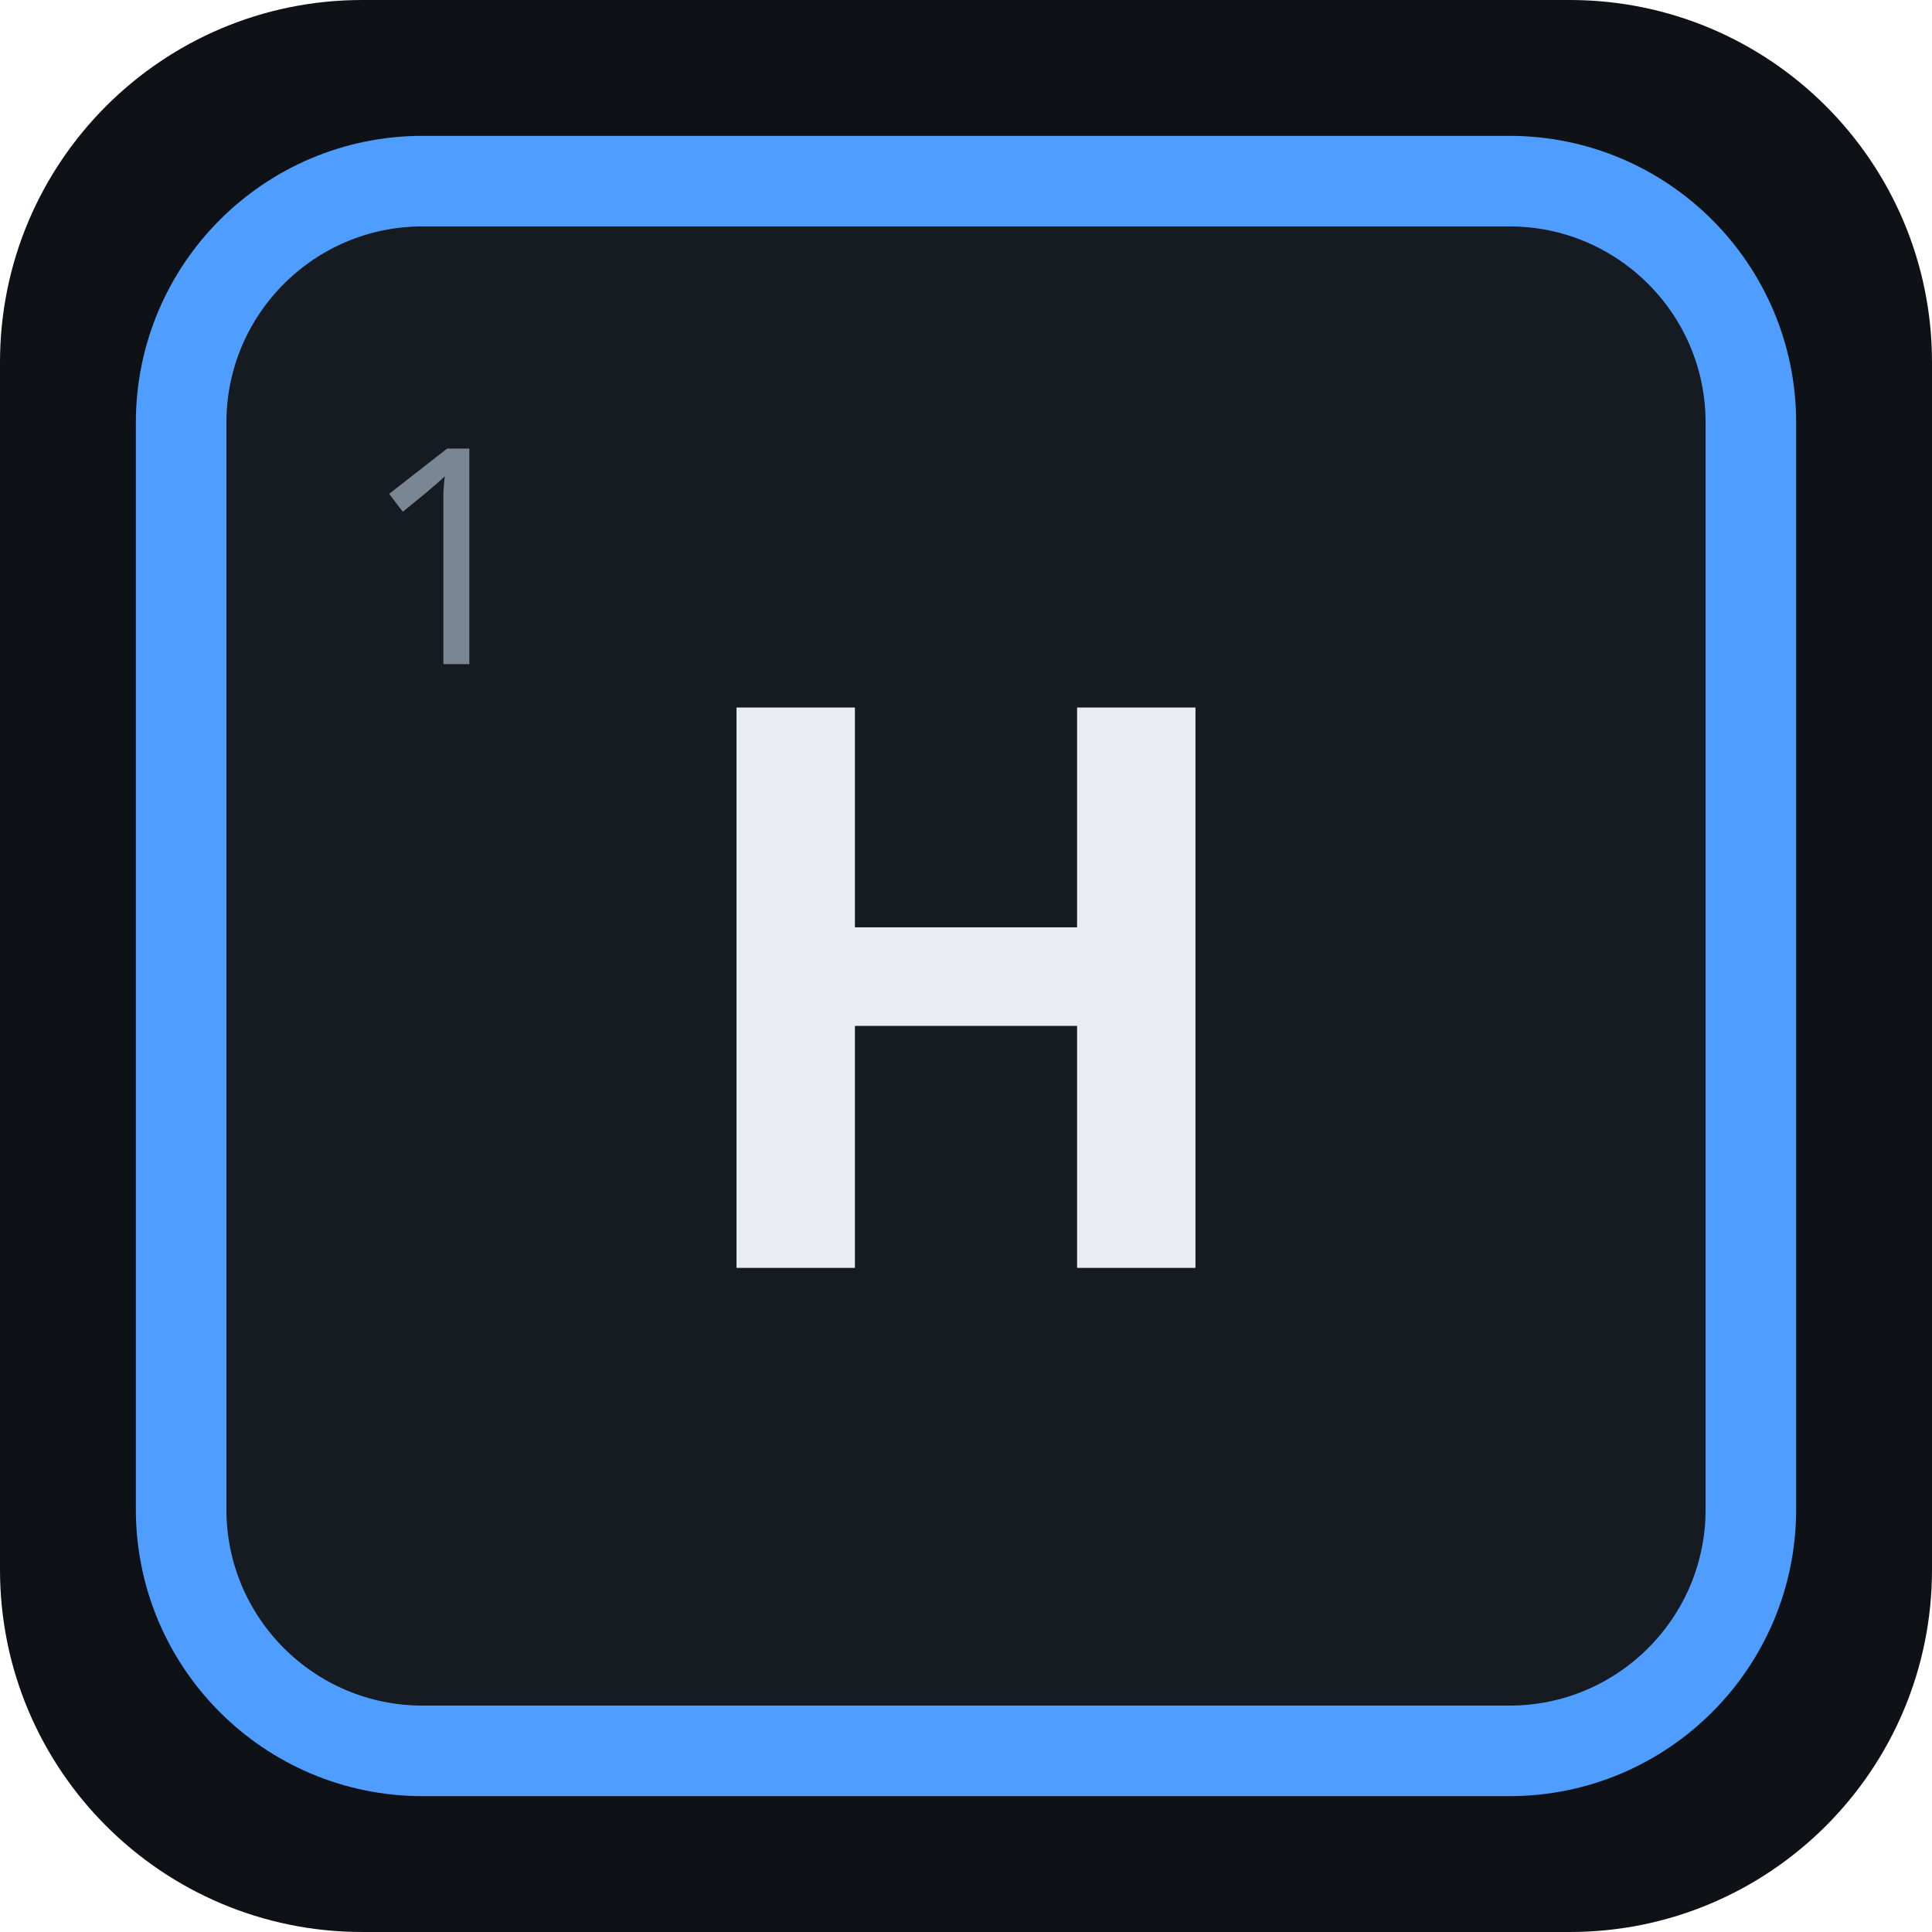
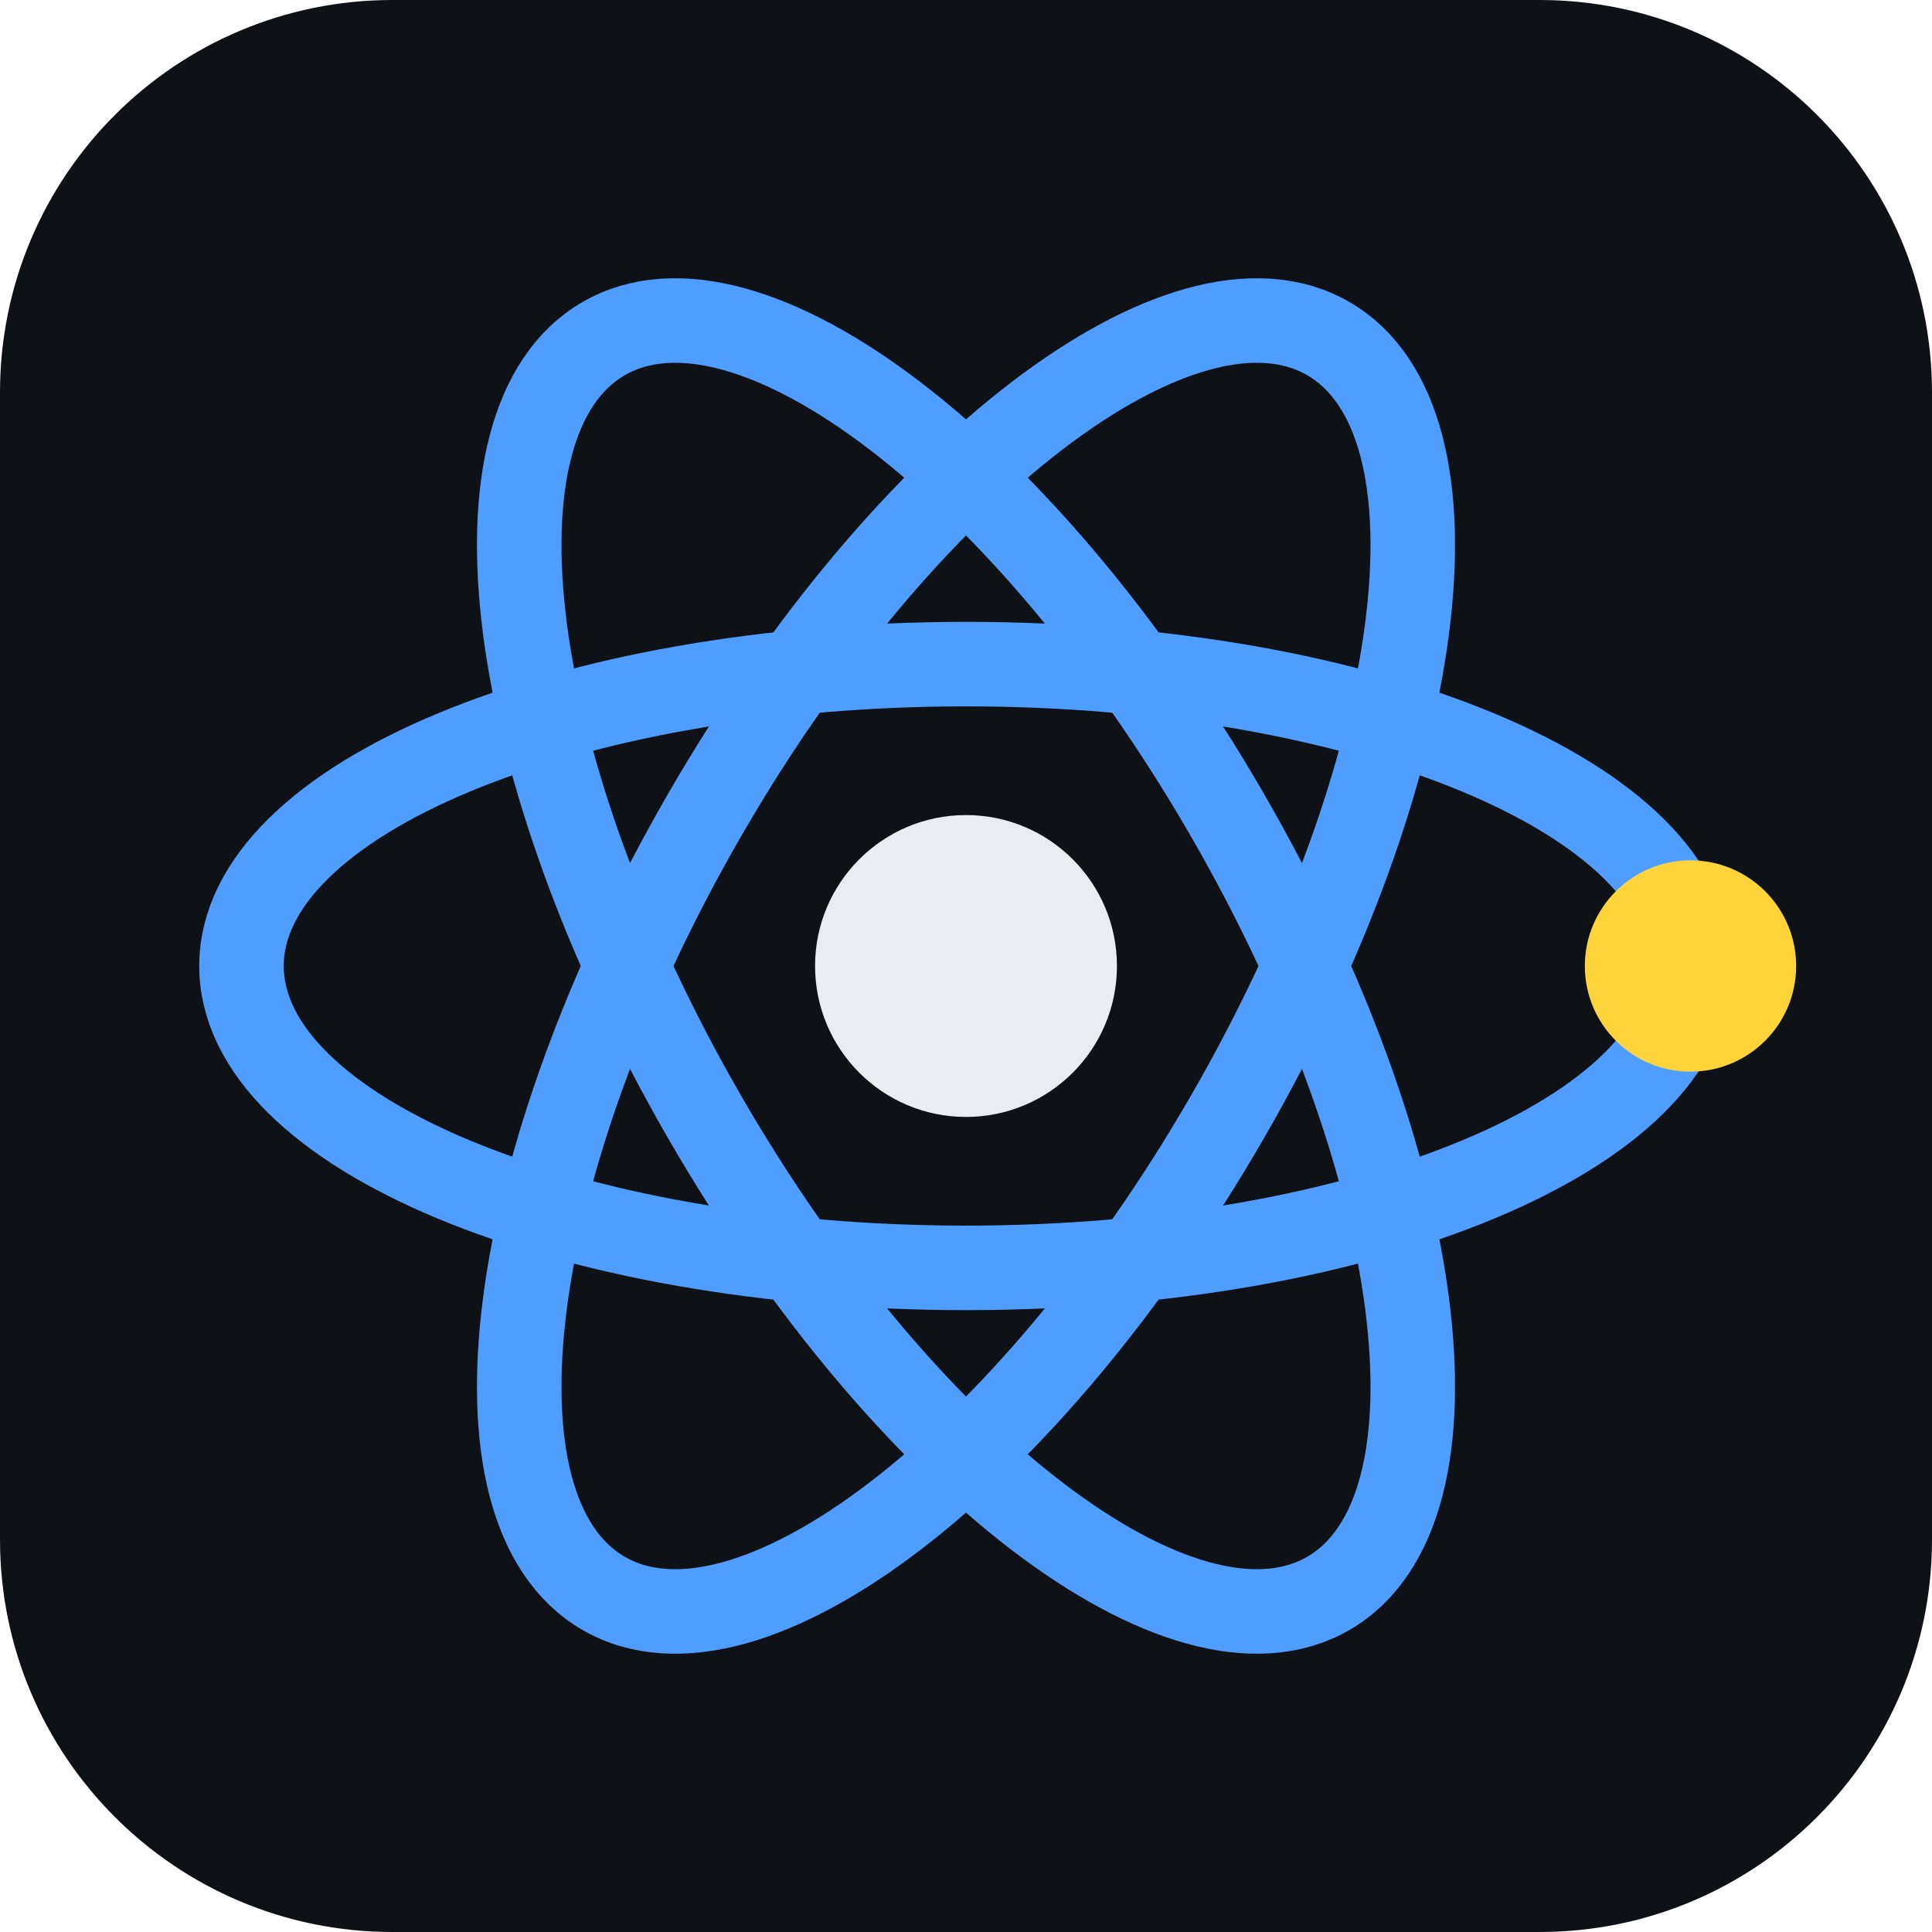
- <svg xmlns="http://www.w3.org/2000/svg" viewBox="0 0 64 64" role="img" aria-label="Periodic table element tile">
-   <rect width="64" height="64" rx="12" fill="#0e1116" />
-   <rect x="6" y="6" width="52" height="52" rx="8" fill="#161b22" stroke="#4f9dff" stroke-width="3" />
-   <text x="12" y="22" font-family="Segoe UI, system-ui, sans-serif" font-size="10" fill="#7a8694">1</text>
-   <text x="32" y="42" font-family="Segoe UI, system-ui, sans-serif" font-size="26" font-weight="800" fill="#e9edf2" text-anchor="middle">H</text>
+ <svg xmlns="http://www.w3.org/2000/svg" viewBox="0 0 64 64" role="img" aria-label="Elementa atom">
+   <rect width="64" height="64" rx="13" fill="#0e1116" />
+   <g fill="none" stroke="#4f9dff" stroke-width="2.8">
+     <ellipse cx="32" cy="32" rx="24" ry="10" />
+     <ellipse cx="32" cy="32" rx="24" ry="10" transform="rotate(60 32 32)" />
+     <ellipse cx="32" cy="32" rx="24" ry="10" transform="rotate(120 32 32)" />
+   </g>
+   <circle cx="32" cy="32" r="5" fill="#e9edf2" />
+   <circle cx="56" cy="32" r="3.5" fill="#ffd43b" />
</svg>
